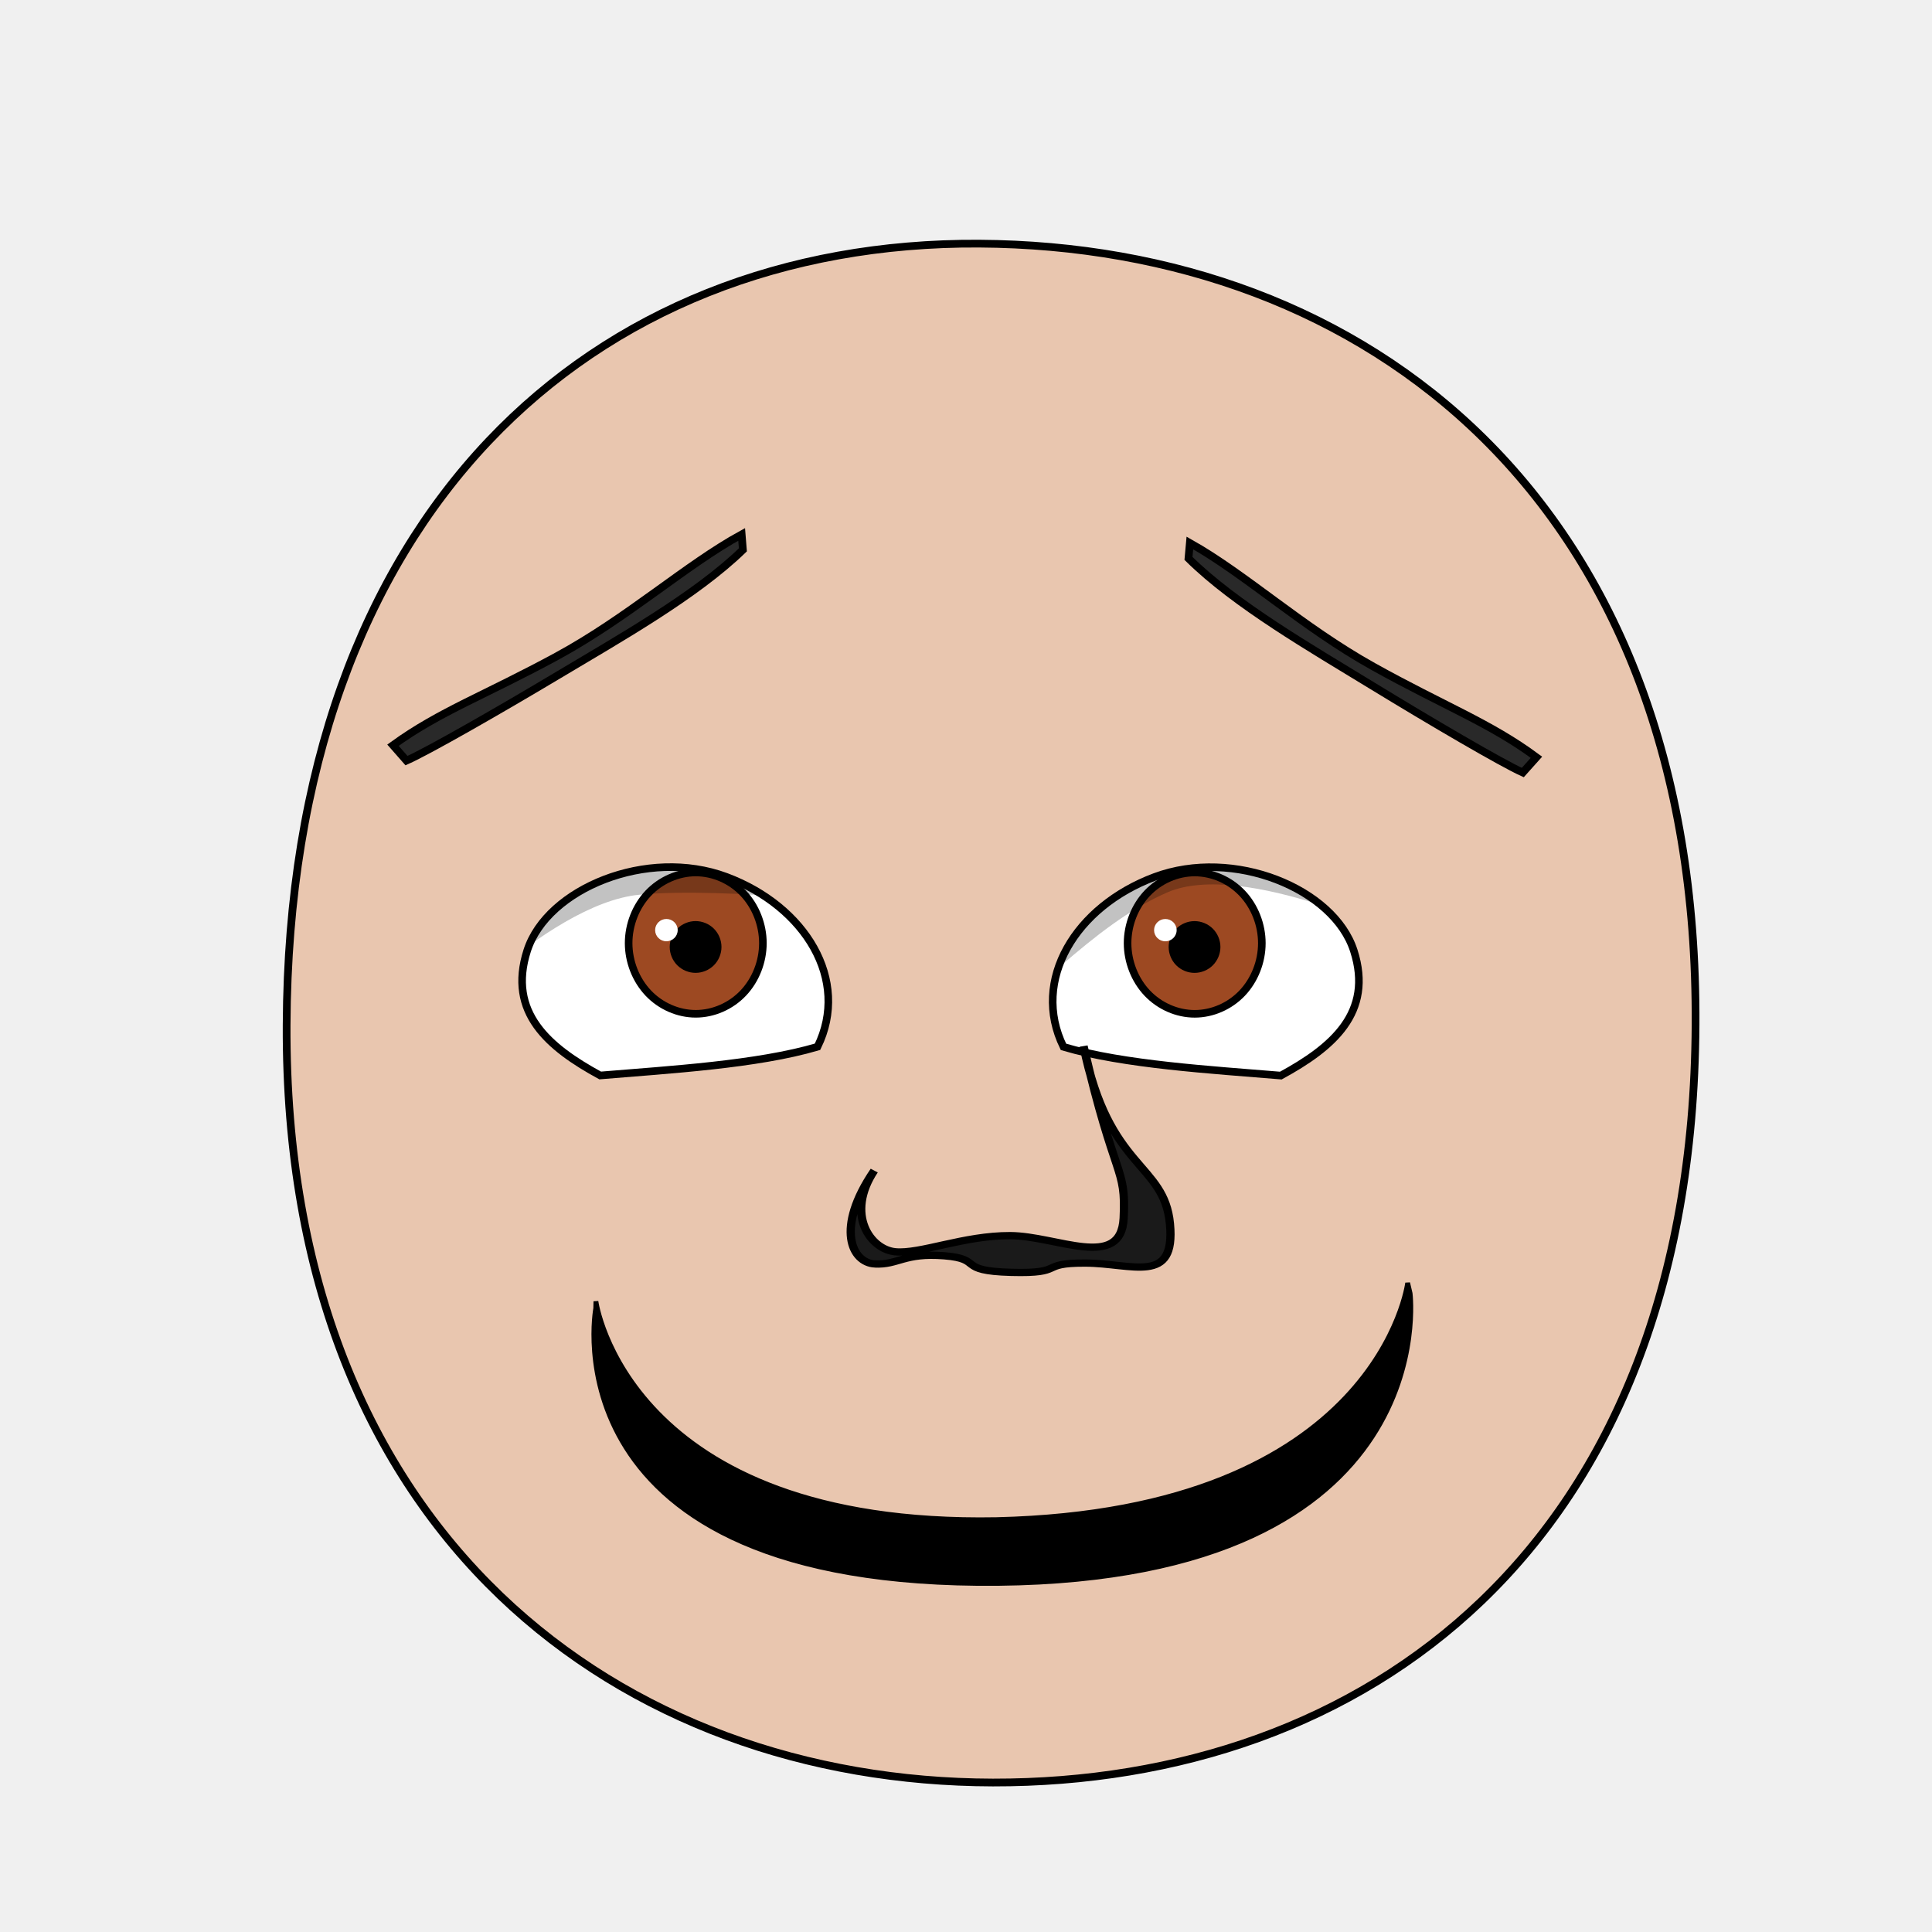
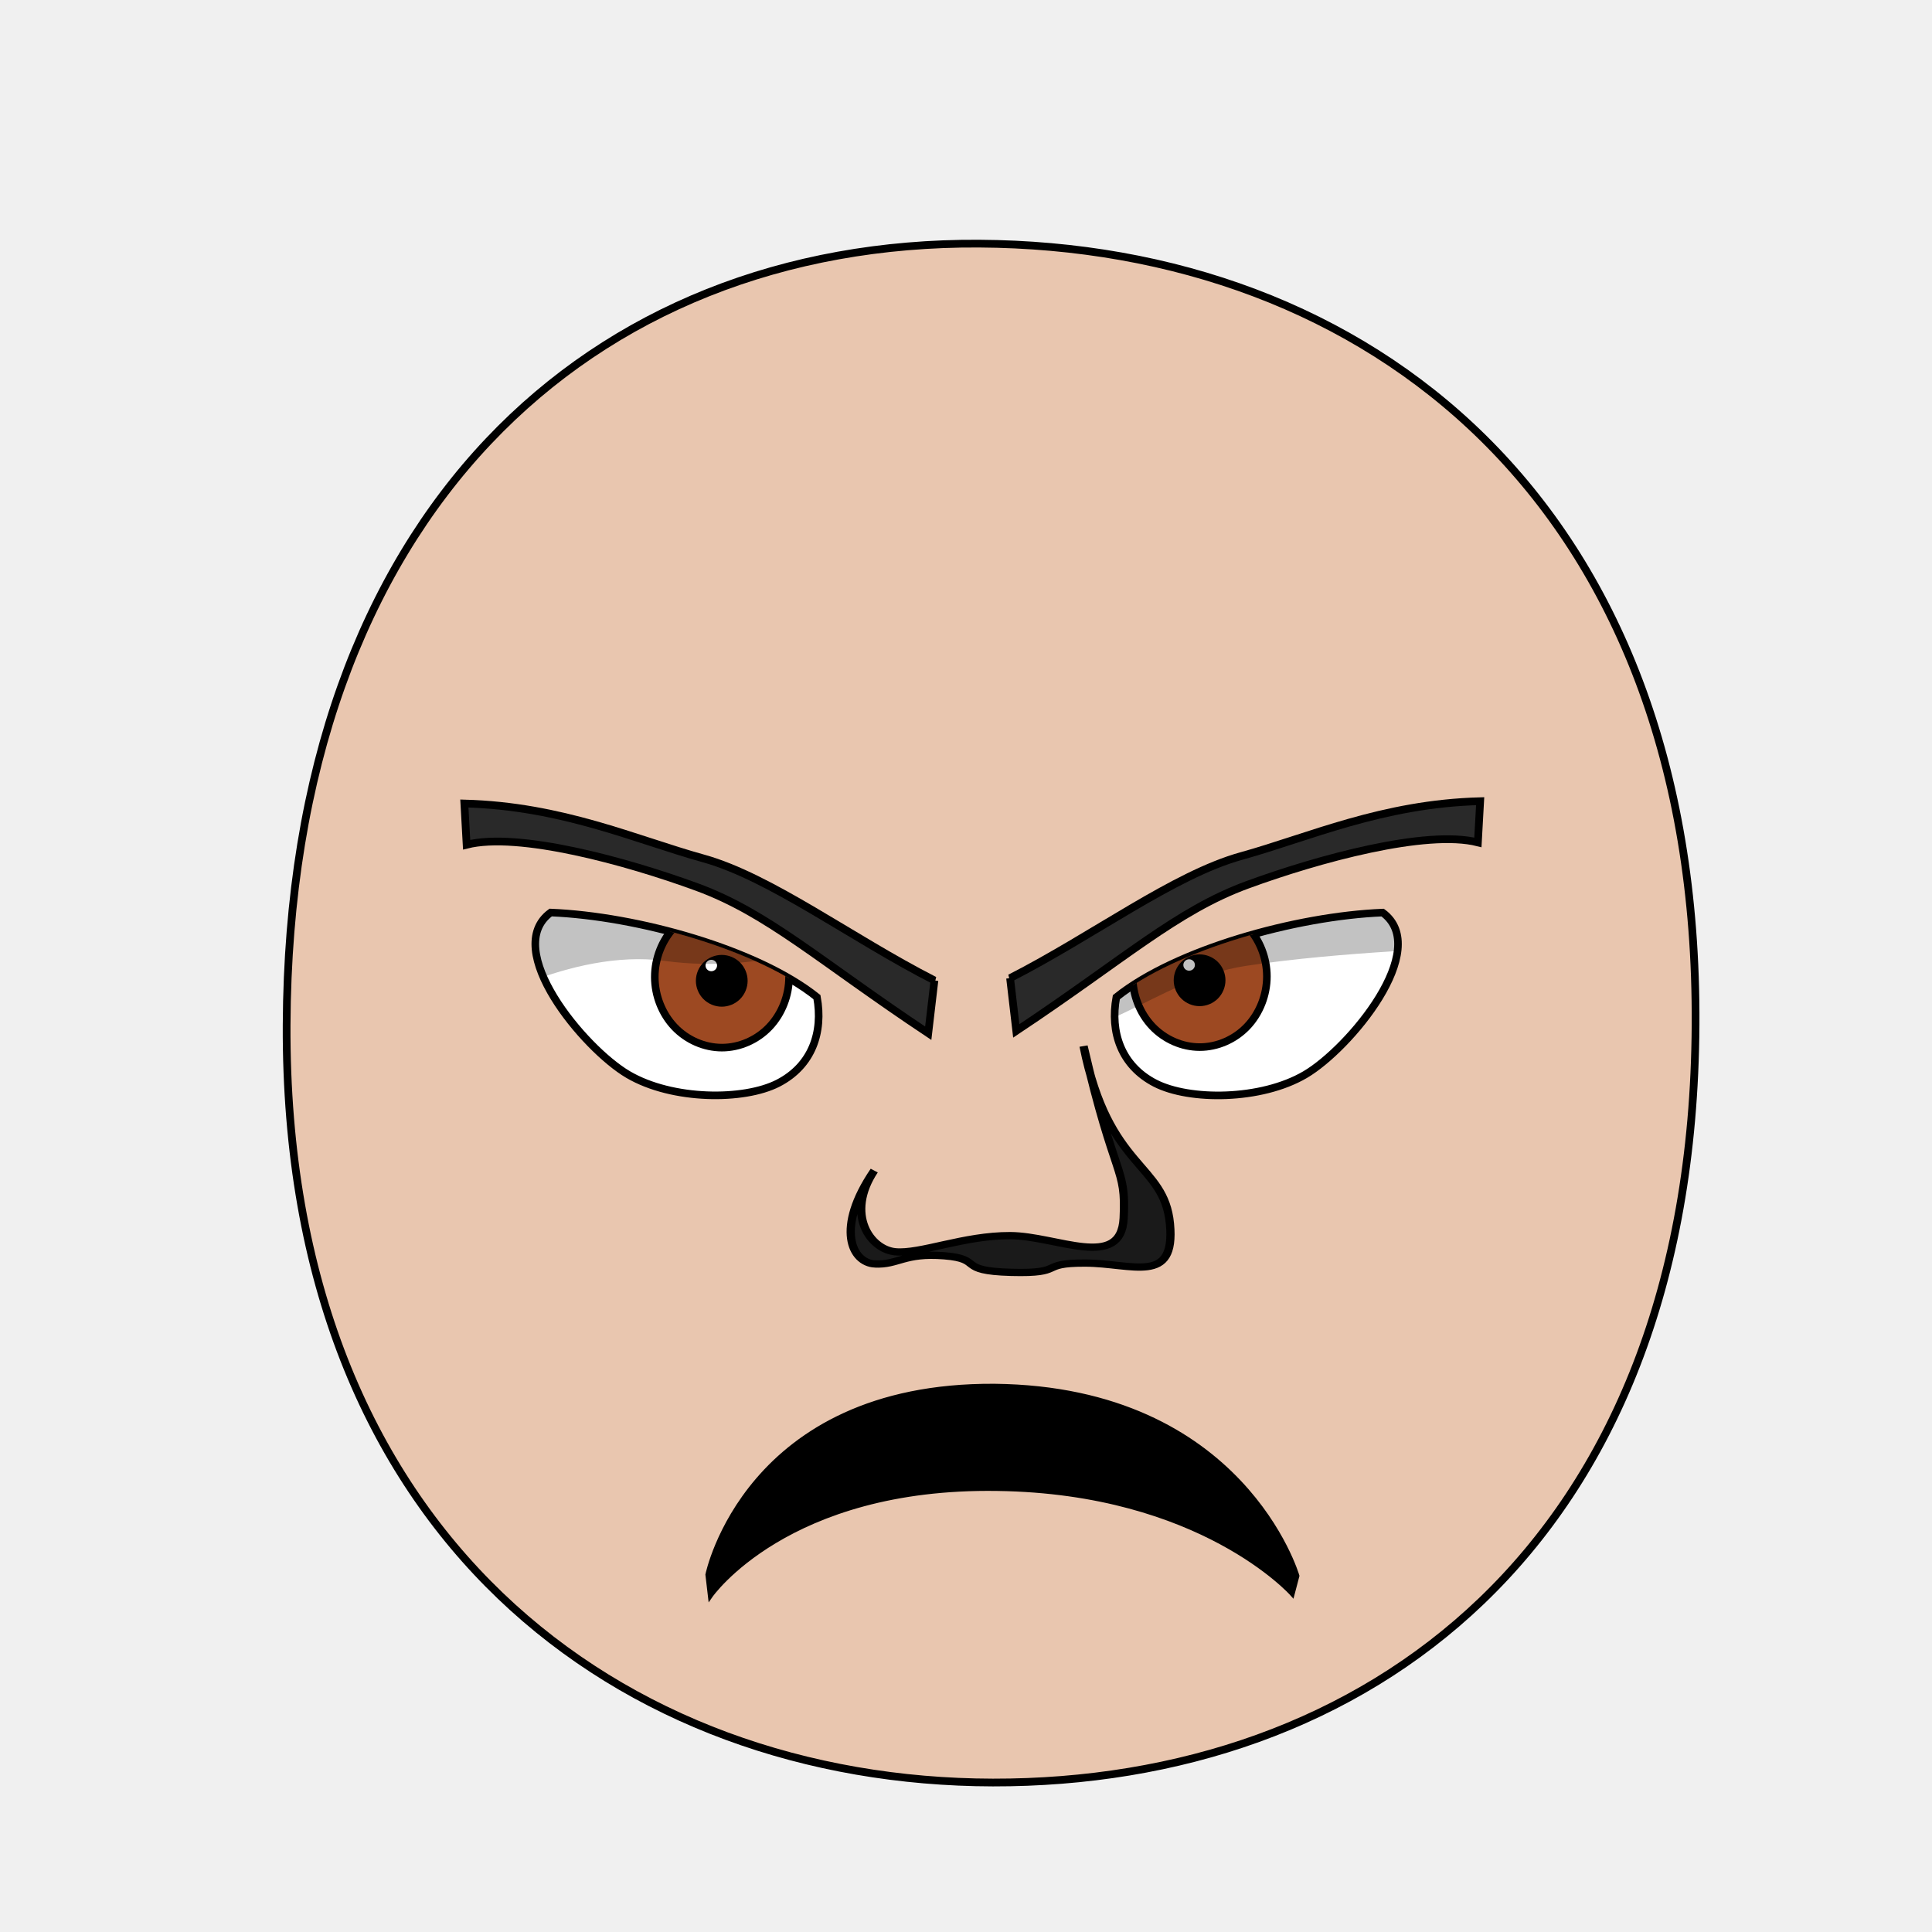
<svg xmlns="http://www.w3.org/2000/svg" xmlns:xlink="http://www.w3.org/1999/xlink" height="100%" width="100%" id="emoticon-front-view" viewBox="0 0 250 250" version="1.1">
  <defs id="defs4">
    <linearGradient id="linearGradient5745">
-       <stop style="stop-color:#f4f015;stop-opacity:1" offset="0" id="stop5747" />
-       <stop style="stop-color:#f68614;stop-opacity:1" offset="1" id="stop5749" />
+       <stop style="stop-color:#f4c815;stop-opacity:1" offset="0" id="stop5747" />
+       <stop style="stop-color:#cc0000;stop-opacity:1" offset="1" id="stop5749" />
    </linearGradient>
    <linearGradient id="linearGradient2823">
      <stop style="stop-color:#000000;stop-opacity:1" offset="0" id="stop2825" />
      <stop style="stop-color:#6f0a5a;stop-opacity:1" offset="1" id="stop2827" />
    </linearGradient>
    <clipPath id="clipPath2967">
-       <use transform="translate(-55.48,15.25)" xlink:href="#path3622" height="1" width="1" y="0" x="0" id="use2969" />
+       <use transform="translate(-57.14,-22.86)" xlink:href="#path3622" height="1" width="1" y="0" x="0" id="use2969" />
    </clipPath>
    <clipPath id="clipPath4022">
-       <use transform="matrix(-1,0,0,1,914.21,34.34)" xlink:href="#path3622" height="250" width="250" y="0" x="0" id="use5959" />
+       <use transform="matrix(-1,0,0,1,915.87,-3.77)" xlink:href="#path3622" height="250" width="250" y="0" x="0" id="use5959" />
    </clipPath>
    <radialGradient spreadMethod="pad" gradientTransform="matrix(98.09029,121.5278,-104.4591,83.94095,1881.611,1722.677)" gradientUnits="userSpaceOnUse" xlink:href="#linearGradient5745" id="radialGradient5694" fy="2.705" fx="-15.372" r="1" cy="2.705" cx="-15.372" />
    <linearGradient gradientTransform="translate(37.46307,-25.35117)" gradientUnits="userSpaceOnUse" xlink:href="#linearGradient2823" id="irisGradient" y2="606.466" x2="138.571" y1="488.076" x1="107.143" />
  </defs>
  <g id="head">
    <path style="fill:#e9c6af;stroke:#000000;stroke-width:1;stroke-opacity:1" id="path164" d="m 128.48,230.658 c 47.792,0.089 90.534,-30.092 90.925,-98.014 C 219.796,64.722 176.762,31.809 126.68,31.525 76.598,31.241 37.38,66.281 37.09,132.644 c -0.29,66.363 43.598,97.924 91.39,98.014 z" />
  </g>
-   <g transform="matrix(0.16,0,0,0.16,56.98,41.38)" style="stroke-width:4.36;stroke-miterlimit:4;stroke-dasharray:none" id="left-eye">
-     <path d="m 231.36,450.54 c 63.874,23.883 100.18,83.406 73.69,137.406 -48.825,14.415 -119.502,18.526 -175.776,23.217 C 87.643,588.473 54.127,560.362 70.25,510.16 86.374,459.959 167.486,426.657 231.36,450.54 z" style="fill:#ffffff;stroke:#000000;stroke-width:6.14;stroke-miterlimit:4;stroke-opacity:1;stroke-dasharray:none" id="path3622" />
-     <g transform="translate(55.48,-15.25)" style="stroke-width:4.36;stroke-miterlimit:4;stroke-dasharray:none" id="lens" clip-path="url(#clipPath2967)">
+   <g transform="matrix(0.16,0,0,0.16,60.10,39.66)" style="stroke-width:4.36;stroke-miterlimit:4;stroke-dasharray:none" id="left-eye">
+     <path d="m 285.091,558.561 c 5.192,28.23 -3.85,55.371 -31.421,69.57 -27.571,14.199 -85.491,14.084 -121.351,-7.001 C 96.459,600.045 29.57,519.58 69.73,490.13 c 69.98,2.874 167.243,29.933 215.361,68.431 z" style="fill:#ffffff;stroke:#000000;stroke-width:6.14;stroke-miterlimit:4;stroke-opacity:1;stroke-dasharray:none" id="path3622" />
+     <g transform="translate(57.14,22.86)" style="stroke-width:4.36;stroke-miterlimit:4;stroke-dasharray:none" id="lens" clip-path="url(#clipPath2967)">
      <g id="g4403">
        <path style="fill:#9d4922;fill-opacity:1;stroke:#000000;stroke-width:6.14;stroke-miterlimit:4;stroke-opacity:1;stroke-dasharray:none" id="iris" d="m 205.38,519.39 c 0,14.96 -5.85,29.82 -15.9,40.4 -10.05,10.58 -24.17,16.74 -38.39,16.74 -14.21,0 -28.33,-6.16 -38.38,-16.74 -10.05,-10.58 -15.91,-25.44 -15.91,-40.4 0,-14.96 5.86,-29.83 15.91,-40.41 10.05,-10.58 24.17,-16.74 38.38,-16.74 14.22,0 28.34,6.16 38.39,16.74 10.05,10.58 15.9,25.45 15.9,40.41 z" />
-         <path d="M 168.82,522.49 C 168.82,527.16 166.89,531.81 163.58,535.12 160.27,538.43 155.63,540.35 150.95,540.35 146.27,540.35 141.63,538.43 138.32,535.12 135.02,531.81 133.09,527.16 133.09,522.49 133.09,517.81 135.02,513.16 138.32,509.85 141.63,506.55 146.27,504.62 150.95,504.62 155.63,504.62 160.27,506.55 163.58,509.85 166.89,513.16 168.82,517.81 168.82,522.49 Z" style="fill:#000000;fill-opacity:1;stroke:#000000;stroke-width:6.14;stroke-miterlimit:4;stroke-opacity:1;stroke-dasharray:none" id="pupil" />
-         <path d="M 136.48,508.86 C 136.48,513.85 132.38,517.88 127.35,517.88 122.31,517.88 118.23,513.85 118.23,508.86 118.23,503.88 122.31,499.84 127.35,499.84 132.38,499.84 136.48,503.88 136.48,508.86 Z" style="fill:#ffffff;fill-opacity:1;stroke:none" id="glare" />
+         <path d="M 168.81,522.49 C 168.81,527.16 166.89,531.81 163.58,535.12 160.27,538.43 155.63,540.35 150.95,540.35 146.27,540.35 141.63,538.43 138.32,535.12 135.02,531.81 133.09,527.16 133.09,522.49 133.09,517.81 135.02,513.16 138.32,509.85 141.63,506.55 146.27,504.62 150.95,504.62 155.63,504.62 160.27,506.55 163.58,509.85 166.89,513.16 168.81,517.81 168.81,522.49 Z" style="fill:#000000;fill-opacity:1;stroke:#000000;stroke-width:6.14;stroke-miterlimit:4;stroke-opacity:1;stroke-dasharray:none" id="pupil" />
+         <path d="M 147.16,510.12 C 147.16,512.67 145.07,514.74 142.49,514.74 139.91,514.74 137.81,512.67 137.81,510.12 137.81,507.57 139.91,505.50 142.49,505.50 145.07,505.50 147.16,507.57 147.16,510.12 Z" style="fill:#ffffff;fill-opacity:1;stroke:none" id="glare" />
      </g>
-       <path style="opacity:0.24;fill:#000000;stroke:#000000;stroke-width:1px;stroke-linecap:butt;stroke-linejoin:miter;stroke-opacity:1" d="m -74.151,601.766 -5.326,-185.92 384.782,-3.581 1.918,77.131 c 0,0 -131.923,-16.361 -201.725,-9.676 -76.63,7.34 -179.649,122.045 -179.649,122.045 z" id="left-lid-shadow" />
+       <path style="opacity:0.24;fill:#000000;stroke:#000000;stroke-width:1px;stroke-linecap:butt;stroke-linejoin:miter;stroke-opacity:1" d="m -55.562,547.13 -5.32,-144.53 316.49,4.7 1.91,77.13 c 0,0 -68.163,32.981 -152.873,21.447 -76.277,-10.386 -160.207,41.253 -160.207,41.253 z" id="left-lid-shadow" />
    </g>
  </g>
-   <g transform="matrix(0.16,0,0,0.16,40.15,35.90)" style="stroke-width:4.36;stroke-miterlimit:4;stroke-dasharray:none" id="right-eye">
-     <use transform="matrix(-1,0,0,1,914.21,34.34)" xlink:href="#path3622" height="250" width="250" y="0" x="0" id="use3959" />
+   <g transform="matrix(0.16,0,0,0.16,43.53,40.27)" style="stroke-width:4.36;stroke-miterlimit:4;stroke-dasharray:none" id="right-eye">
+     <use transform="matrix(-1,0,0,1,915.87,-3.77)" xlink:href="#path3622" height="250" width="250" y="0" x="0" id="use3959" />
    <g id="g4015" clip-path="url(#clipPath4022)">
-       <use transform="translate(564.19,19.02)" style="stroke-width:4.36;stroke-miterlimit:4;stroke-dasharray:none" xlink:href="#g4403" height="1" width="1" y="0" x="0" id="right-lens" />
-       <path style="opacity:0.24;fill:#000000;stroke:#000000;stroke-width:1px;stroke-linecap:butt;stroke-linejoin:miter;stroke-miterlimit:4;stroke-opacity:1;stroke-dasharray:none" d="m 542.546,606.403 -36.369,-204.546 328.905,-28.415 53.656,161.982 c 0,0 -133.484,-65.277 -195.517,-38.649 -62.033,26.628 -116.594,93.894 -150.675,109.628 z" id="right-lid-shadow" />
+       <use transform="translate(547.15,18.62)" style="stroke-width:4.36;stroke-miterlimit:4;stroke-dasharray:none" xlink:href="#g4403" height="1" width="1" y="0" x="0" id="right-lens" />
+       <path style="opacity:0.24;fill:#000000;stroke:#000000;stroke-width:1px;stroke-linecap:butt;stroke-linejoin:miter;stroke-miterlimit:4;stroke-opacity:1;stroke-dasharray:none" d="m 544.62,581.57 -38.44,-65.89 345.55,-111.2 62.307,109.834 c 0,0 -101.256,2.889 -178.207,14.599 -76.951,11.709 -121.239,71.361 -191.21,52.657 z" id="right-lid-shadow" />
    </g>
  </g>
-   <path d="m 96.13,71.15 -0.16,-2 C 88.74,73.11 81.319,79.878 72.089,84.899 62.859,89.919 56.881,92.052 50.85,96.43 l 1.748,1.994 c 2.73,-1.2 11.866,-6.424 19.702,-11.107 C 80.136,82.634 90.01,77.08 96.13,71.15 z" style="fill:#292929;fill-opacity:1;fill-rule:nonzero;stroke:#000000;stroke-width:1;stroke-miterlimit:4;stroke-opacity:1;stroke-dasharray:none" id="left-eye-brow" />
+   <path d="m 120.915,126.87 -0.8,6.83 C 106.073,124.361 99.386,118.162 90.211,114.795 81.037,111.428 67.053,107.615 60.383,109.305 l -0.295,-5.332 c 12.673,0.332 22.154,4.67 30.905,7.098 8.75,2.428 19.195,10.326 29.923,15.799 z" style="fill:#292929;fill-opacity:1;fill-rule:nonzero;stroke:#000000;stroke-width:1;stroke-miterlimit:4;stroke-opacity:1;stroke-dasharray:none" id="left-eye-brow" />
  <g transform="matrix(1.132397,0,0,1,-17.27368,2.112602)" style="stroke-width:1" id="nose-2">
    <path id="nose-outline-2" d="m 115.229,161.444 c -2.631,-0.154 -4.576,-4.614 -0.076,-12.082 -3.31,5.65 -0.458,10.197 2.407,10.505 2.865,0.308 7.827,-2.112 13.124,-2.091 5.298,0.022 12.678,4.555 12.971,-2.257 0.293,-6.812 -0.96,-4.575 -4.582,-22.263 2.827,16.037 9.215,15.053 9.873,23.004 0.658,7.952 -4.262,5.087 -9.699,5.069 -5.438,-0.018 -2.099,1.391 -8.452,1.2 -6.354,-0.191 -3.054,-1.726 -7.64,-2.143 -4.586,-0.416 -5.294,1.211 -7.925,1.057 z" style="fill:#1a1a1a;stroke:#000000;stroke-width:0.94;stroke-miterlimit:4;stroke-dasharray:none" />
  </g>
-   <path d="M 77.11,168.39 C 77.11,168.39 81.10,197.52 128.96,196.64 178.43,195.46 182.15,166.01 182.15,166.01 L 182.47,167.37 C 182.47,167.37 187.12,204.28 129.19,204.89 70.21,205.50 77.09,169.30 77.09,169.30 L 77.11,168.39 Z" style="fill:#000000;fill-opacity:1;stroke:#000000;stroke-width:0.62;stroke-linecap:butt;stroke-linejoin:miter;stroke-miterlimit:4;stroke-opacity:1;stroke-dasharray:none" id="mouth-path" />
-   <use transform="matrix(-1,-0.01,-0.01,1,250.63,2.07)" xlink:href="#left-eye-brow" height="250" width="250" y="0" x="0" id="right-eye-brow" />
+   <path d="M 91.59,203.76 C 91.59,203.76 96.59,179.17 128.68,179.37 160.78,179.71 167.83,203.92 167.83,203.92 L 167.22,206.24 C 167.22,206.24 155.47,192.99 129.08,192.62 101.79,192.19 91.91,206.50 91.91,206.50 L 91.59,203.76 Z" style="fill:#000000;fill-opacity:1;stroke:#000000;stroke-width:0.62;stroke-linecap:butt;stroke-linejoin:miter;stroke-miterlimit:4;stroke-opacity:1;stroke-dasharray:none" id="mouth-path" />
+   <use transform="matrix(-1,0,0,1,251.62,-0.2998417)" xlink:href="#left-eye-brow" height="250" width="250" y="0" x="0" id="right-eye-brow" />
</svg>
